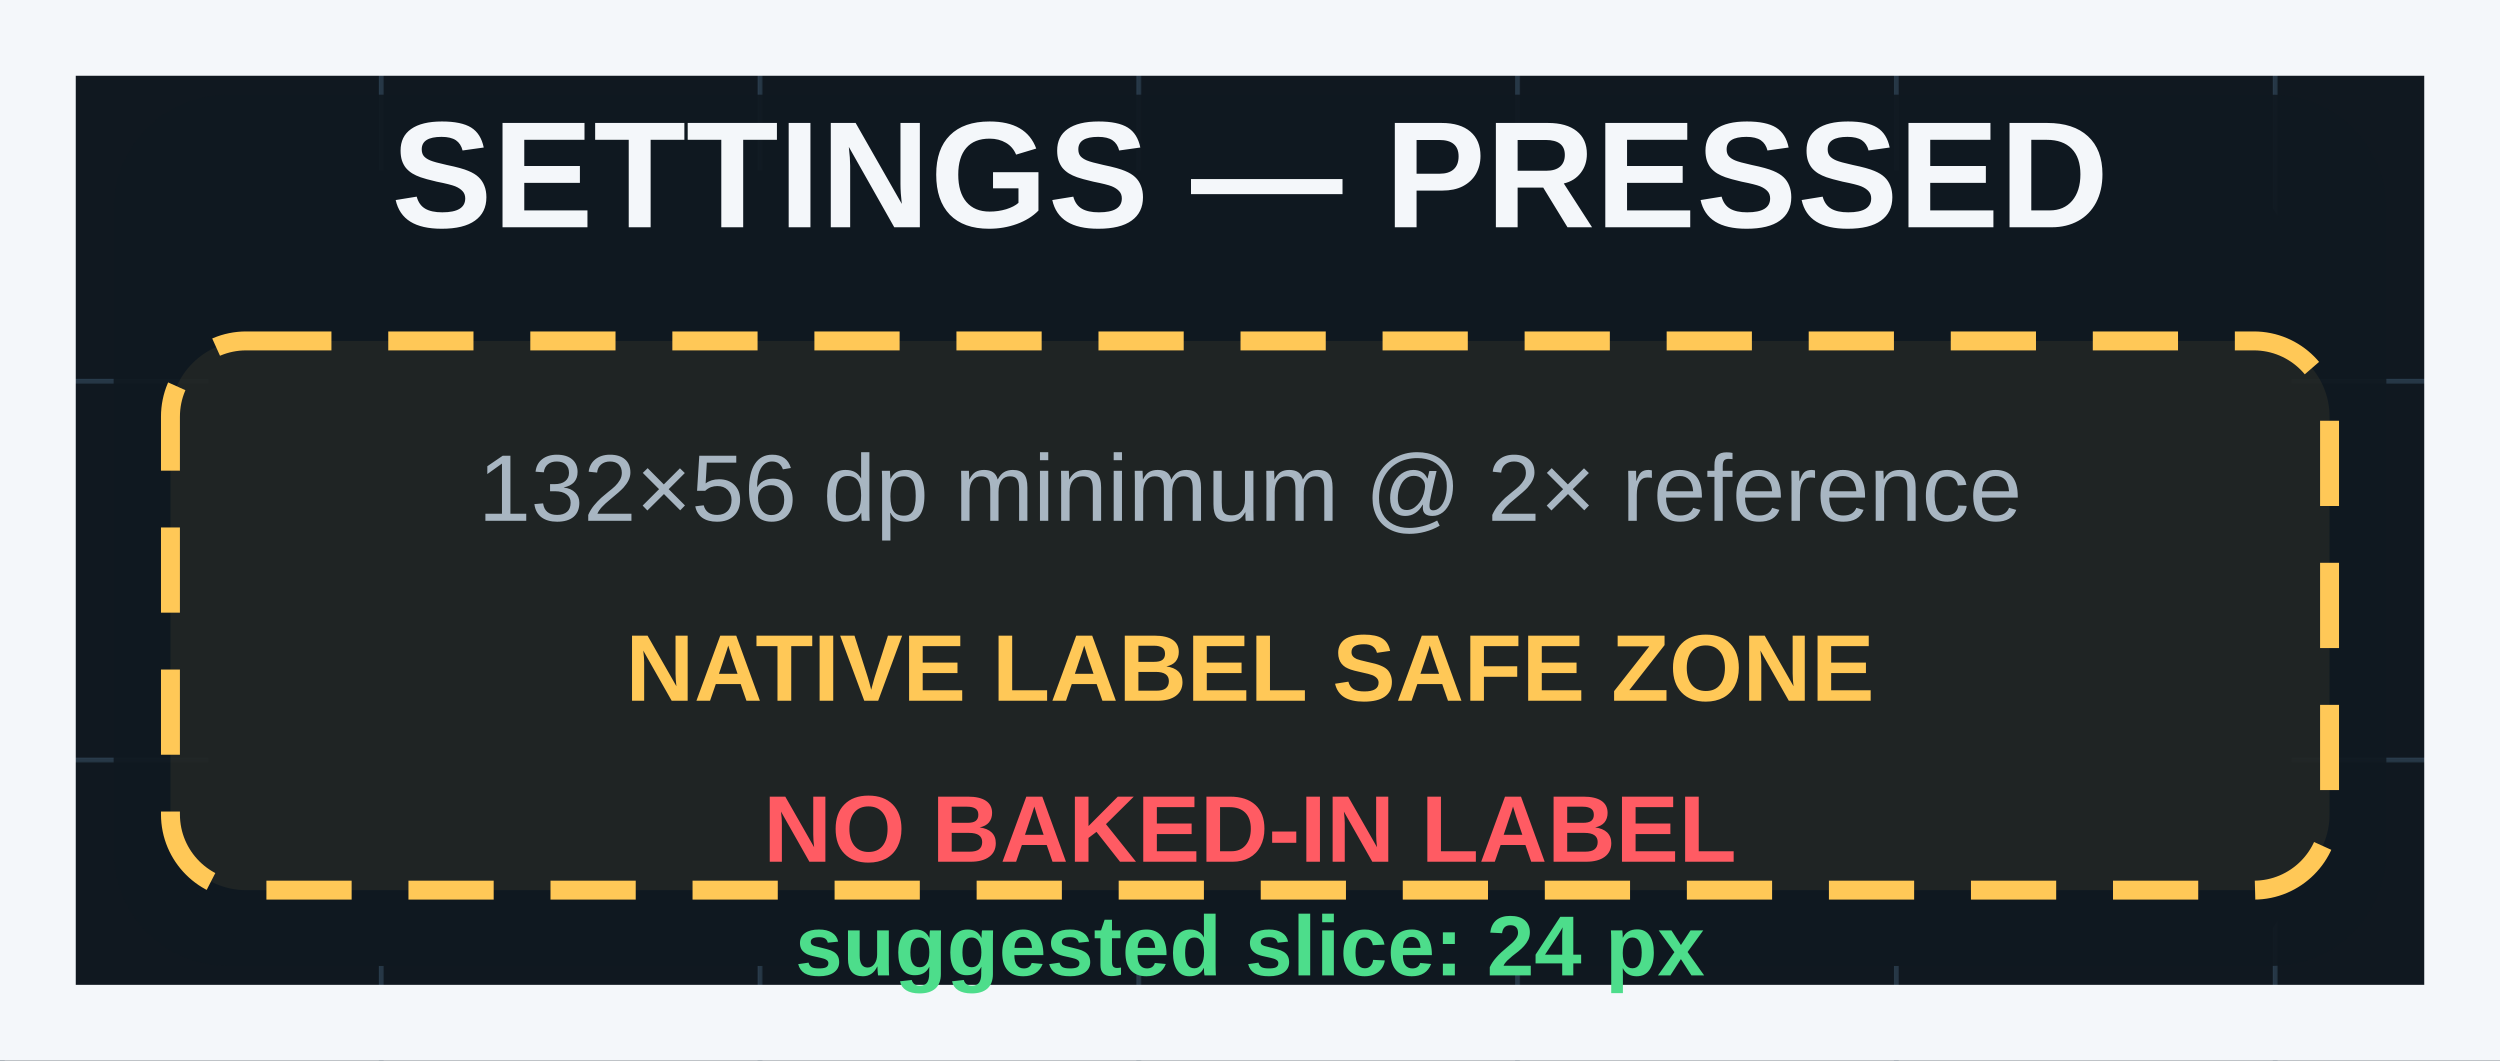
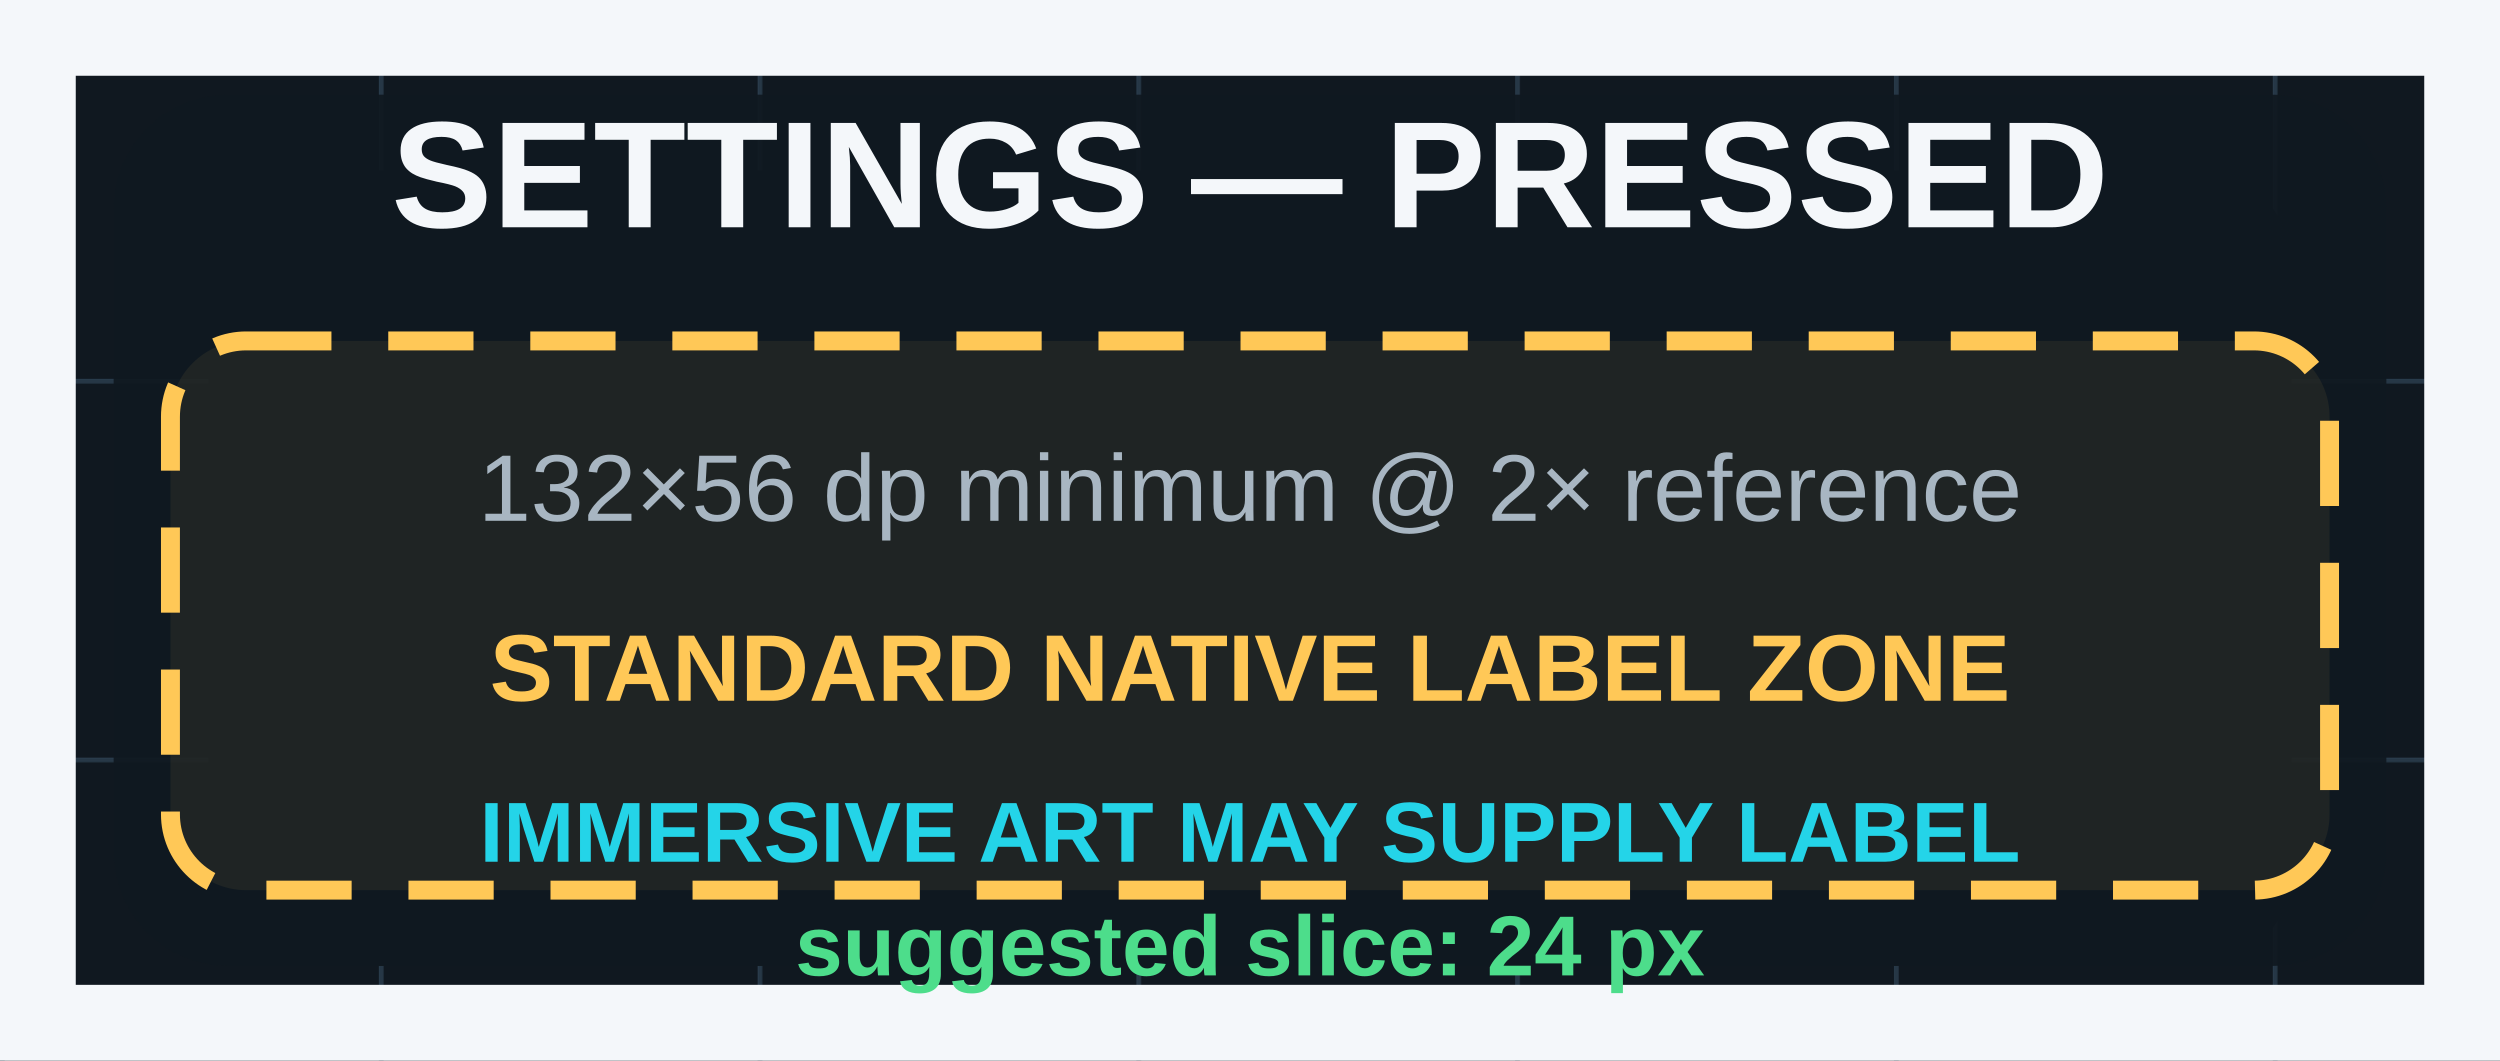
<svg xmlns="http://www.w3.org/2000/svg" width="264" height="112" viewBox="0 0 264 112">
  <defs>
    <pattern id="grid" width="40" height="40" patternUnits="userSpaceOnUse">
      <path d="M40 0H0V40" fill="none" stroke="#263746" stroke-width="1" />
    </pattern>
    <pattern id="danger" width="20" height="20" patternUnits="userSpaceOnUse" patternTransform="rotate(45)">
      <rect width="10" height="20" fill="#ff5b63" fill-opacity=".16" />
    </pattern>
    <pattern id="dynamic" width="24" height="24" patternUnits="userSpaceOnUse">
      <path d="M0 24L24 0" stroke="#24d4e8" stroke-opacity=".18" stroke-width="6" />
    </pattern>
  </defs>
  <rect width="264" height="112" fill="#101820" />
  <rect width="264" height="112" fill="url(#grid)" />
  <rect x="4" y="4" width="256" height="104" fill="none" stroke="#f4f7fa" stroke-width="8" />
  <rect x="22" y="18" width="220" height="84" rx="10" fill="#101820" fill-opacity=".94" />
  <text x="38" y="52" font-family="Arial,sans-serif" font-size="30" font-weight="700" fill="#f4f7fa" />
  <text x="38" y="82" font-family="Arial,sans-serif" font-size="18" fill="#a8b6c2" />
  <rect x="12" y="10" width="240" height="92" rx="12" fill="#101820" fill-opacity=".92" />
  <text x="132.0" y="24" text-anchor="middle" font-family="Arial,sans-serif" font-size="16" font-weight="700" fill="#f4f7fa">SETTINGS — PRESSED</text>
  <rect x="18" y="36" width="228" height="58" rx="8" fill="#ffc857" fill-opacity="0.07" stroke="#ffc857" stroke-width="2" stroke-dasharray="9 6" />
  <text x="132.0" y="55" text-anchor="middle" font-family="Arial,sans-serif" font-size="10" fill="#a8b6c2">132×56 dp minimum @ 2× reference</text>
-   <text x="132.0" y="74" text-anchor="middle" font-family="Arial,sans-serif" font-size="10" font-weight="700" fill="#ffc857">NATIVE LABEL SAFE ZONE</text>
-   <text x="132.0" y="91" text-anchor="middle" font-family="Arial,sans-serif" font-size="10" font-weight="700" fill="#ff5b63">NO BAKED-IN LABEL</text>
+   <text x="132.0" y="74" text-anchor="middle" font-family="Arial,sans-serif" font-size="10" font-weight="700" fill="#ffc857">STANDARD NATIVE LABEL ZONE</text>
+   <text x="132.0" y="91" text-anchor="middle" font-family="Arial,sans-serif" font-size="9" font-weight="700" fill="#24d4e8">IMMERSIVE ART MAY SUPPLY LABEL</text>
  <text x="132.0" y="103" text-anchor="middle" font-family="Arial,sans-serif" font-size="9" font-weight="700" fill="#4ddd8b">suggested slice: 24 px</text>
</svg>
